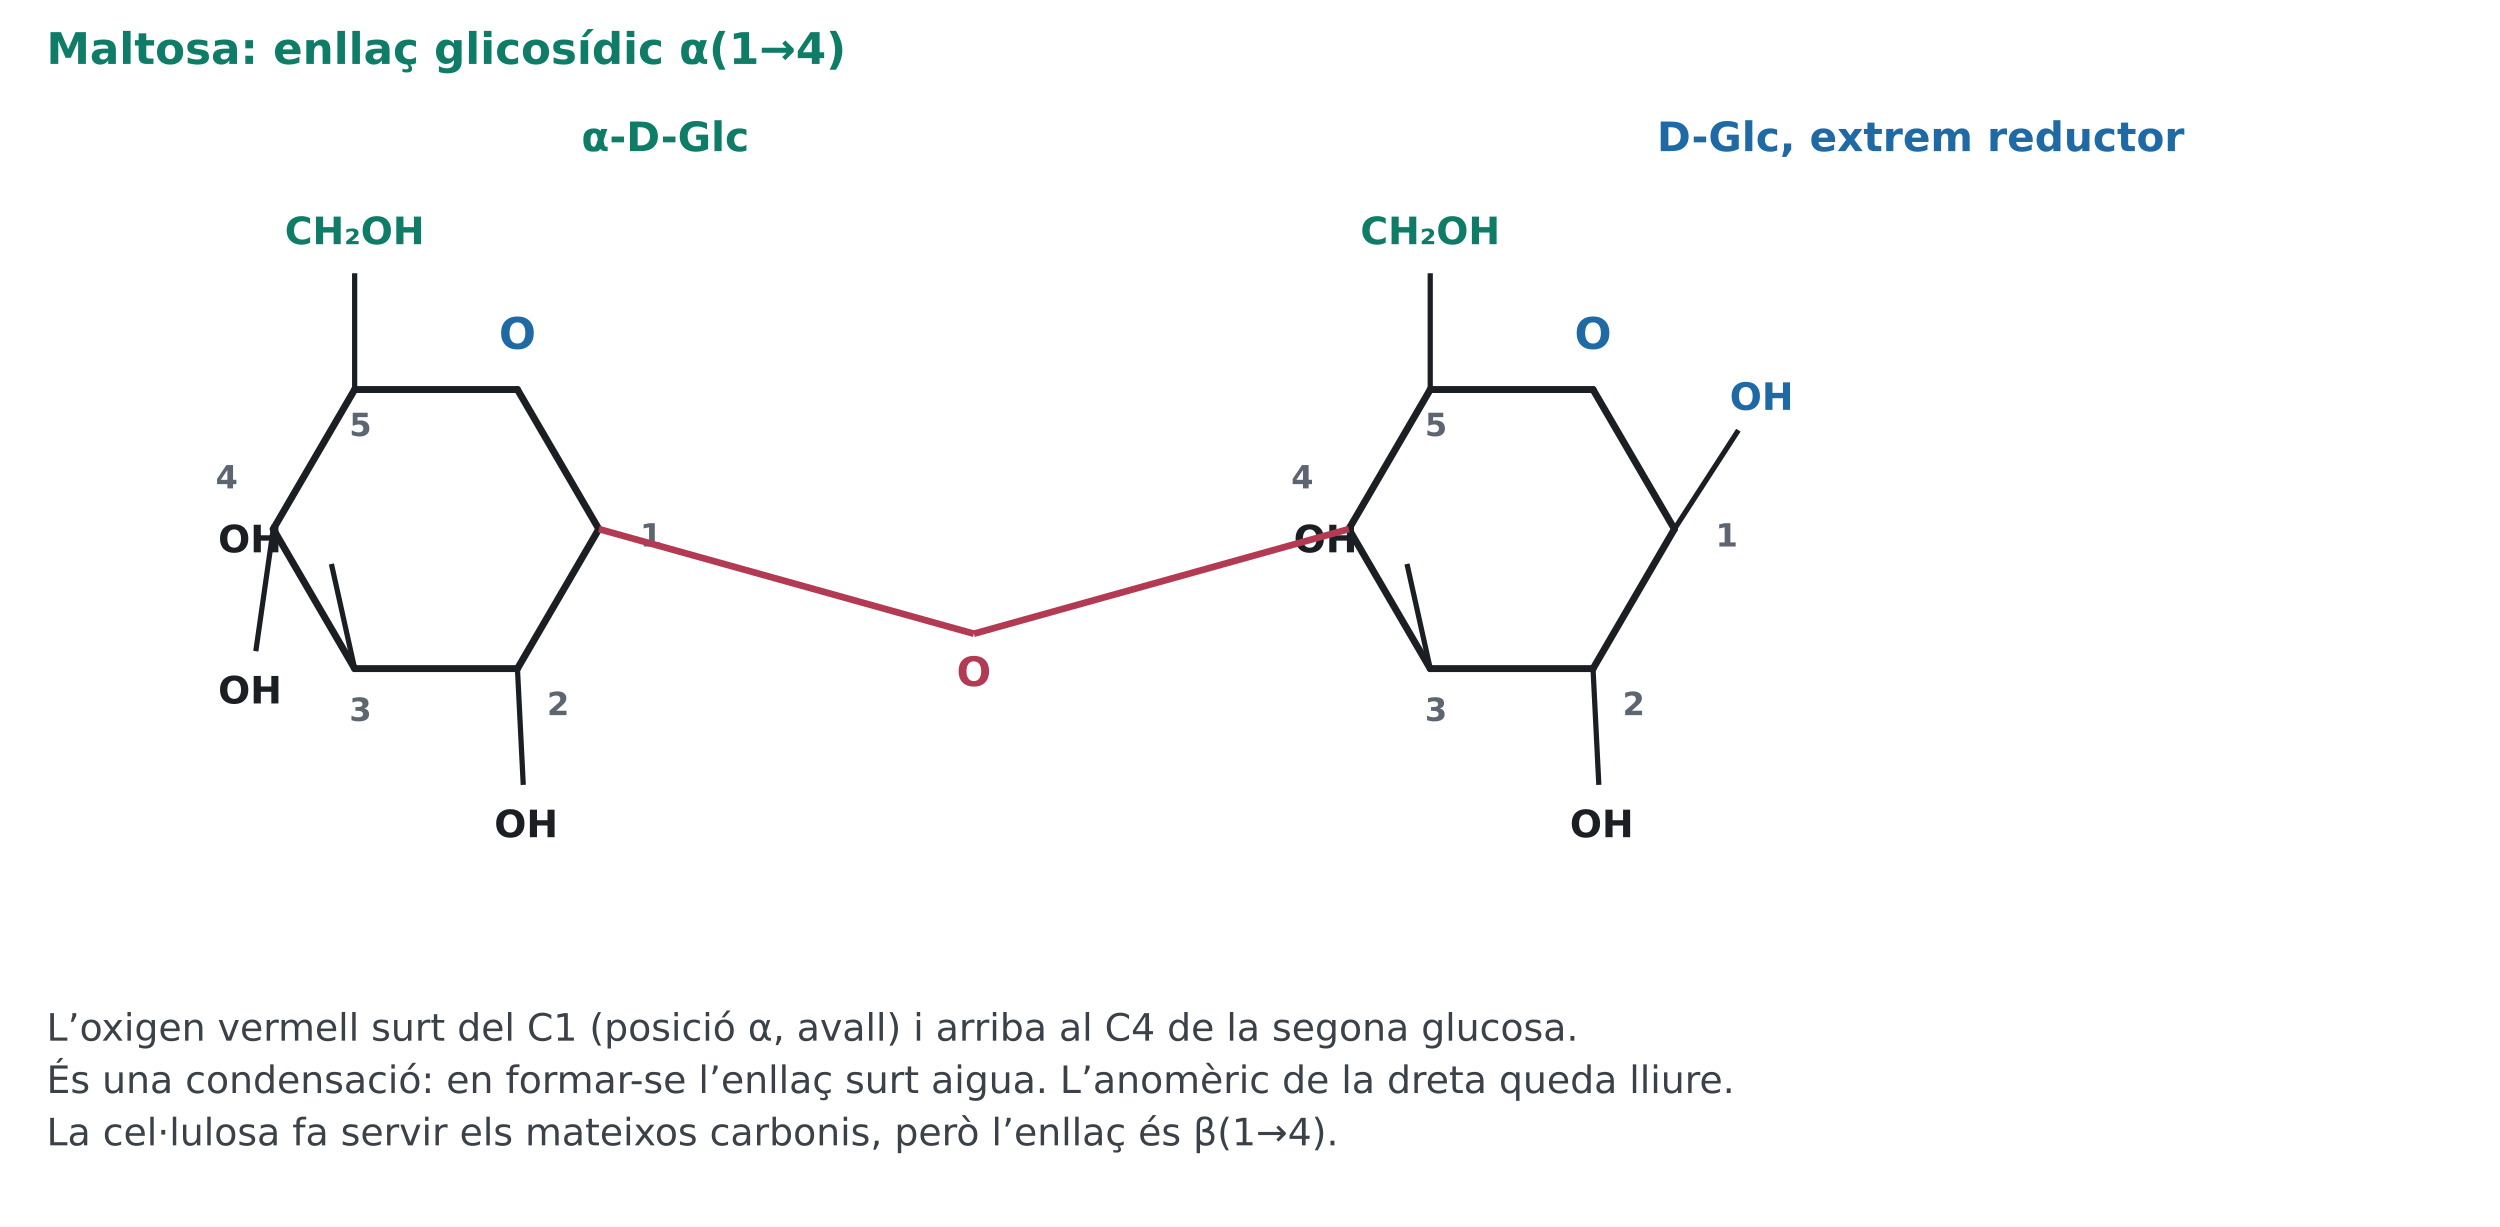
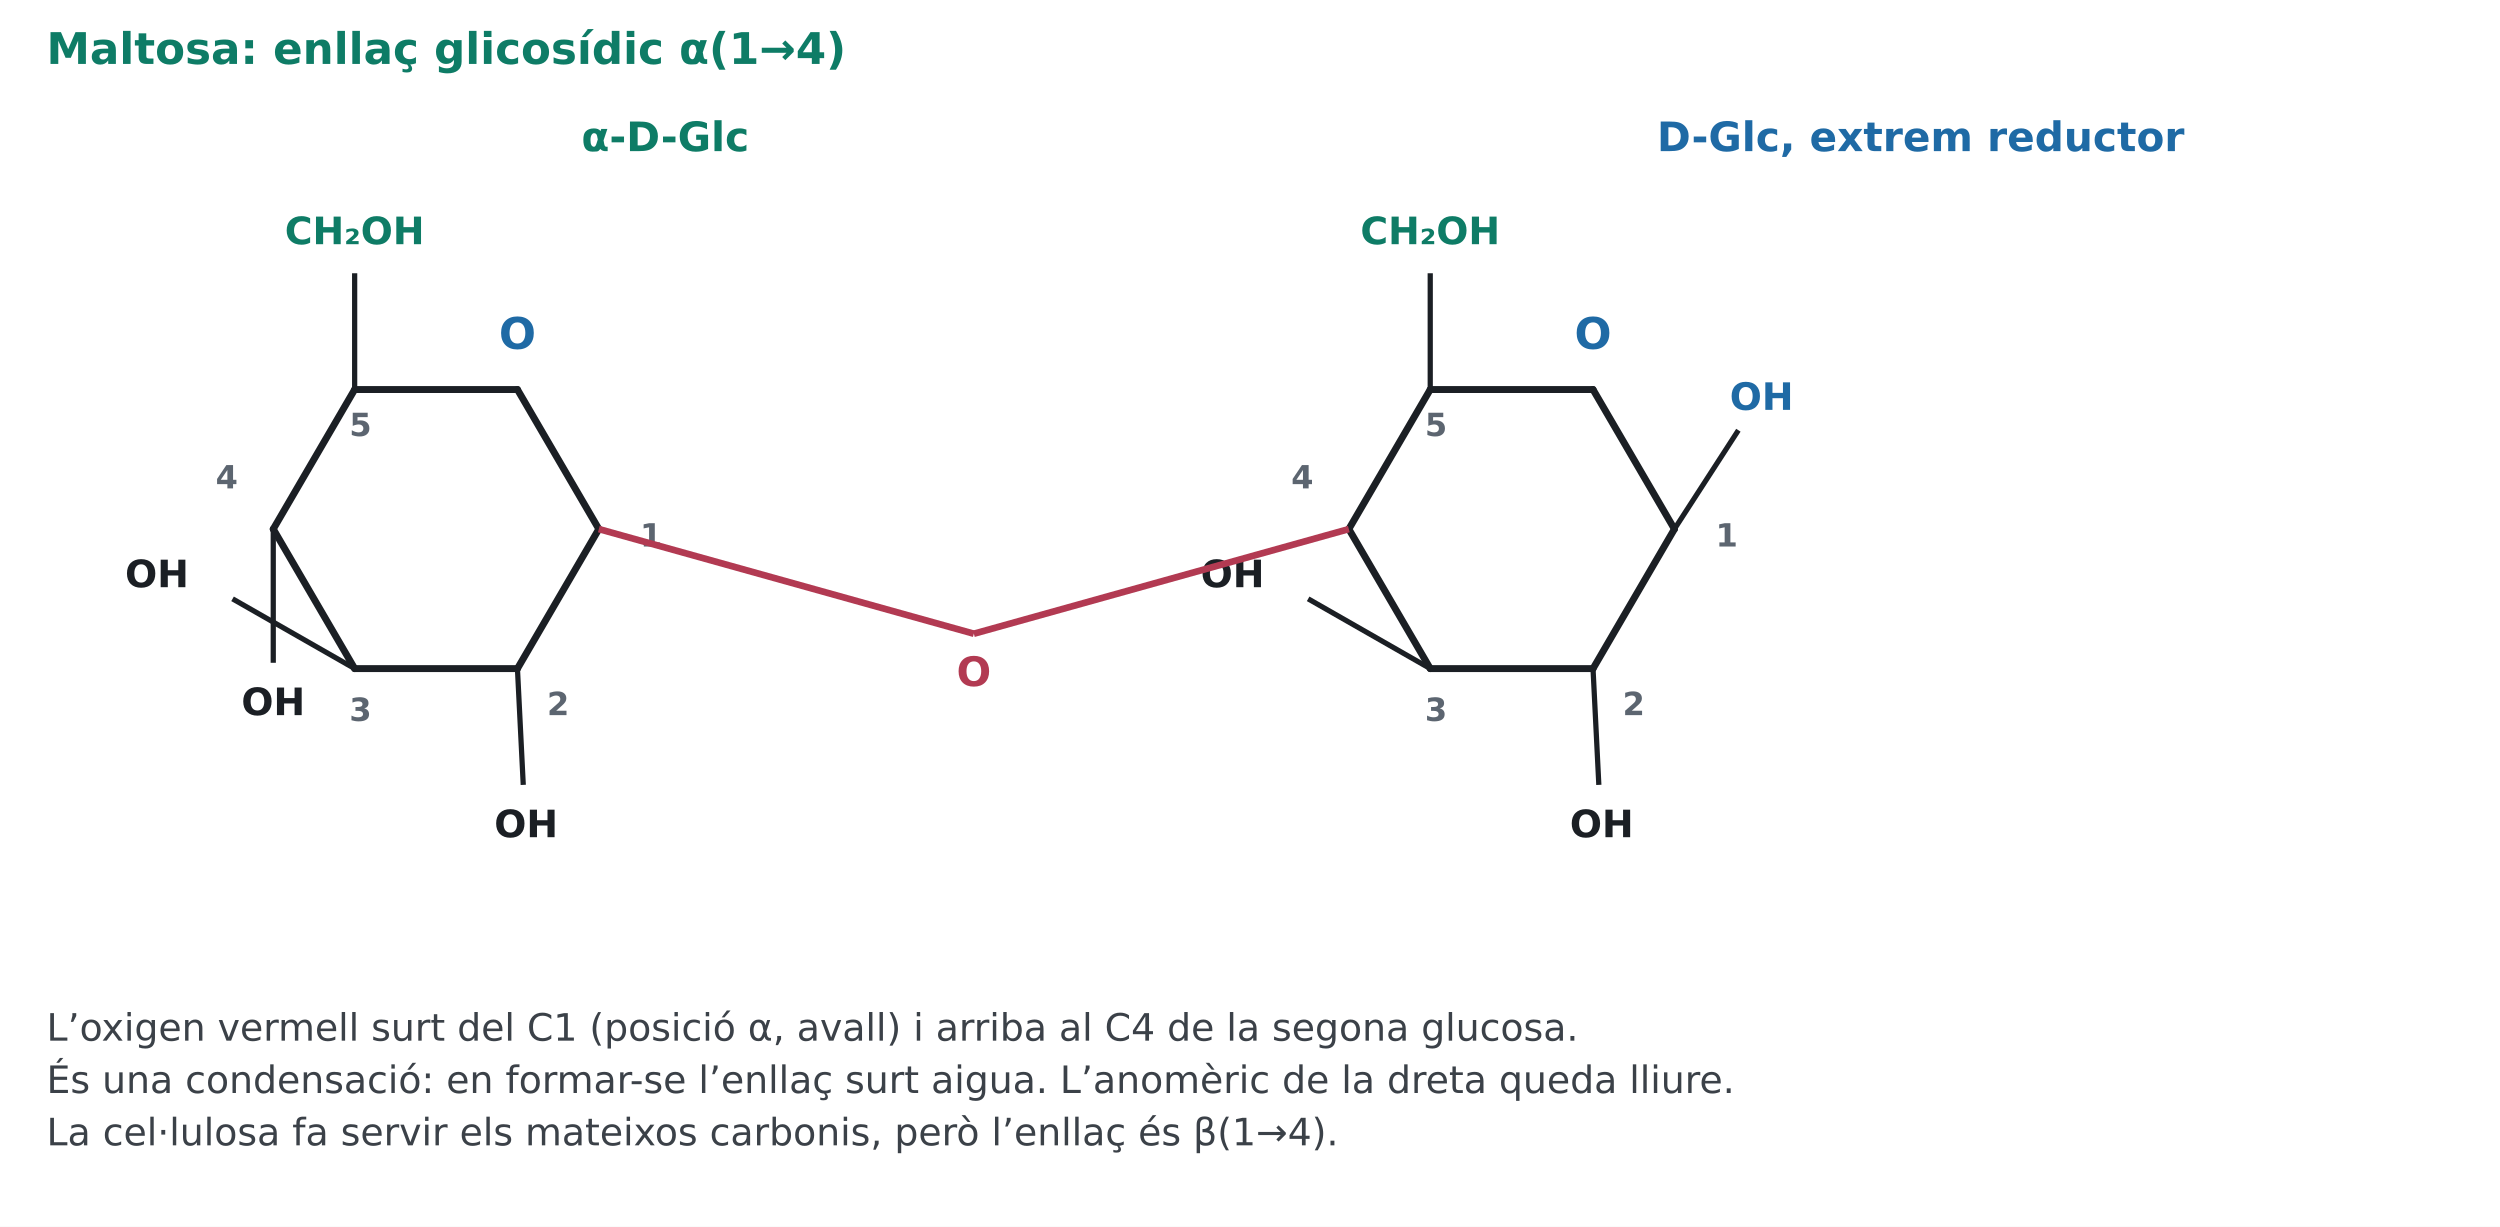
<svg xmlns="http://www.w3.org/2000/svg" viewBox="0 0 860 422" font-family="DejaVu Sans, Liberation Sans, Arial, sans-serif">
  <rect width="860" height="422" fill="#fff" />
  <text x="16" y="22" font-size="15" font-weight="700" fill="#0E7C66">Maltosa: enllaç glicosídic α(1→4)</text>
  <g transform="translate(0,36)">
    <text x="200" y="16" font-size="14" font-weight="700" fill="#0E7C66">α-D-Glc</text>
    <text x="570" y="16" font-size="14" font-weight="700" fill="#1F6AA5">D-Glc, extrem reductor</text>
    <line x1="122" y1="98" x2="178" y2="98" stroke="#1b1f24" stroke-width="2.4" stroke-linecap="round" />
    <line x1="178" y1="98" x2="206" y2="146" stroke="#1b1f24" stroke-width="2.4" stroke-linecap="round" />
    <line x1="206" y1="146" x2="178" y2="194" stroke="#1b1f24" stroke-width="2.4" stroke-linecap="round" />
    <line x1="178" y1="194" x2="122" y2="194" stroke="#1b1f24" stroke-width="2.4" stroke-linecap="round" />
    <line x1="122" y1="194" x2="94" y2="146" stroke="#1b1f24" stroke-width="2.4" stroke-linecap="round" />
    <line x1="94" y1="146" x2="122" y2="98" stroke="#1b1f24" stroke-width="2.4" stroke-linecap="round" />
    <text x="224" y="152" font-size="11" text-anchor="middle" fill="#5c6570" font-weight="700">1</text>
    <text x="192" y="210" font-size="11" text-anchor="middle" fill="#5c6570" font-weight="700">2</text>
    <text x="124" y="212" font-size="11" text-anchor="middle" fill="#5c6570" font-weight="700">3</text>
    <text x="78" y="132" font-size="11" text-anchor="middle" fill="#5c6570" font-weight="700">4</text>
    <text x="124" y="114" font-size="11" text-anchor="middle" fill="#5c6570" font-weight="700">5</text>
    <text x="178" y="84" font-size="15" text-anchor="middle" fill="#1F6AA5" font-weight="700">O</text>
    <line x1="122" y1="98" x2="122" y2="58" stroke="#1b1f24" stroke-width="1.8" />
    <text x="122" y="48" font-size="13" text-anchor="middle" fill="#0E7C66" font-weight="700">CH₂OH</text>
    <line x1="178" y1="194" x2="180" y2="234" stroke="#1b1f24" stroke-width="1.8" />
    <text x="181" y="252" font-size="13" text-anchor="middle" fill="#1b1f24" font-weight="700">OH</text>
-     <line x1="122" y1="194" x2="114" y2="158" stroke="#1b1f24" stroke-width="1.8" />
-     <text x="86" y="154" font-size="13" text-anchor="middle" fill="#1b1f24" font-weight="700">OH</text>
-     <line x1="94" y1="146" x2="88" y2="188" stroke="#1b1f24" stroke-width="1.8" />
-     <text x="86" y="206" font-size="13" text-anchor="middle" fill="#1b1f24" font-weight="700">OH</text>
+     <line x1="122" y1="194" x2="80" y2="170" stroke="#1b1f24" stroke-width="1.8" />
+     <text x="54" y="166" font-size="13" text-anchor="middle" fill="#1b1f24" font-weight="700">OH</text>
+     <line x1="94" y1="146" x2="94" y2="192" stroke="#1b1f24" stroke-width="1.8" />
+     <text x="94" y="210" font-size="13" text-anchor="middle" fill="#1b1f24" font-weight="700">OH</text>
    <line x1="492" y1="98" x2="548" y2="98" stroke="#1b1f24" stroke-width="2.4" stroke-linecap="round" />
    <line x1="548" y1="98" x2="576" y2="146" stroke="#1b1f24" stroke-width="2.4" stroke-linecap="round" />
    <line x1="576" y1="146" x2="548" y2="194" stroke="#1b1f24" stroke-width="2.4" stroke-linecap="round" />
    <line x1="548" y1="194" x2="492" y2="194" stroke="#1b1f24" stroke-width="2.4" stroke-linecap="round" />
    <line x1="492" y1="194" x2="464" y2="146" stroke="#1b1f24" stroke-width="2.4" stroke-linecap="round" />
    <line x1="464" y1="146" x2="492" y2="98" stroke="#1b1f24" stroke-width="2.4" stroke-linecap="round" />
    <text x="594" y="152" font-size="11" text-anchor="middle" fill="#5c6570" font-weight="700">1</text>
    <text x="562" y="210" font-size="11" text-anchor="middle" fill="#5c6570" font-weight="700">2</text>
    <text x="494" y="212" font-size="11" text-anchor="middle" fill="#5c6570" font-weight="700">3</text>
    <text x="448" y="132" font-size="11" text-anchor="middle" fill="#5c6570" font-weight="700">4</text>
    <text x="494" y="114" font-size="11" text-anchor="middle" fill="#5c6570" font-weight="700">5</text>
    <text x="548" y="84" font-size="15" text-anchor="middle" fill="#1F6AA5" font-weight="700">O</text>
    <line x1="492" y1="98" x2="492" y2="58" stroke="#1b1f24" stroke-width="1.8" />
    <text x="492" y="48" font-size="13" text-anchor="middle" fill="#0E7C66" font-weight="700">CH₂OH</text>
    <line x1="548" y1="194" x2="550" y2="234" stroke="#1b1f24" stroke-width="1.8" />
    <text x="551" y="252" font-size="13" text-anchor="middle" fill="#1b1f24" font-weight="700">OH</text>
-     <line x1="492" y1="194" x2="484" y2="158" stroke="#1b1f24" stroke-width="1.8" />
-     <text x="456" y="154" font-size="13" text-anchor="middle" fill="#1b1f24" font-weight="700">OH</text>
+     <line x1="492" y1="194" x2="450" y2="170" stroke="#1b1f24" stroke-width="1.8" />
+     <text x="424" y="166" font-size="13" text-anchor="middle" fill="#1b1f24" font-weight="700">OH</text>
    <line x1="576" y1="146" x2="598" y2="112" stroke="#1b1f24" stroke-width="1.8" />
    <text x="606" y="105" font-size="13" text-anchor="middle" fill="#1F6AA5" font-weight="700">OH</text>
    <line x1="206" y1="146" x2="335" y2="182" stroke="#B23A52" stroke-width="2.3" />
    <line x1="335" y1="182" x2="464" y2="146" stroke="#B23A52" stroke-width="2.3" />
    <text x="335" y="200" font-size="14" text-anchor="middle" fill="#B23A52" font-weight="700">O</text>
  </g>
  <text x="16" y="358" font-size="13" fill="#3b4148" font-family="DejaVu Sans, Liberation Sans, Arial, sans-serif">L’oxigen vermell surt del C1 (posició α, avall) i arriba al C4 de la segona glucosa.</text>
  <text x="16" y="376" font-size="13" fill="#3b4148" font-family="DejaVu Sans, Liberation Sans, Arial, sans-serif">És una condensació: en formar-se l’enllaç surt aigua. L’anomèric de la dreta queda lliure.</text>
  <text x="16" y="394" font-size="13" fill="#3b4148" font-family="DejaVu Sans, Liberation Sans, Arial, sans-serif">La cel·lulosa fa servir els mateixos carbonis, però l’enllaç és β(1→4).</text>
</svg>
